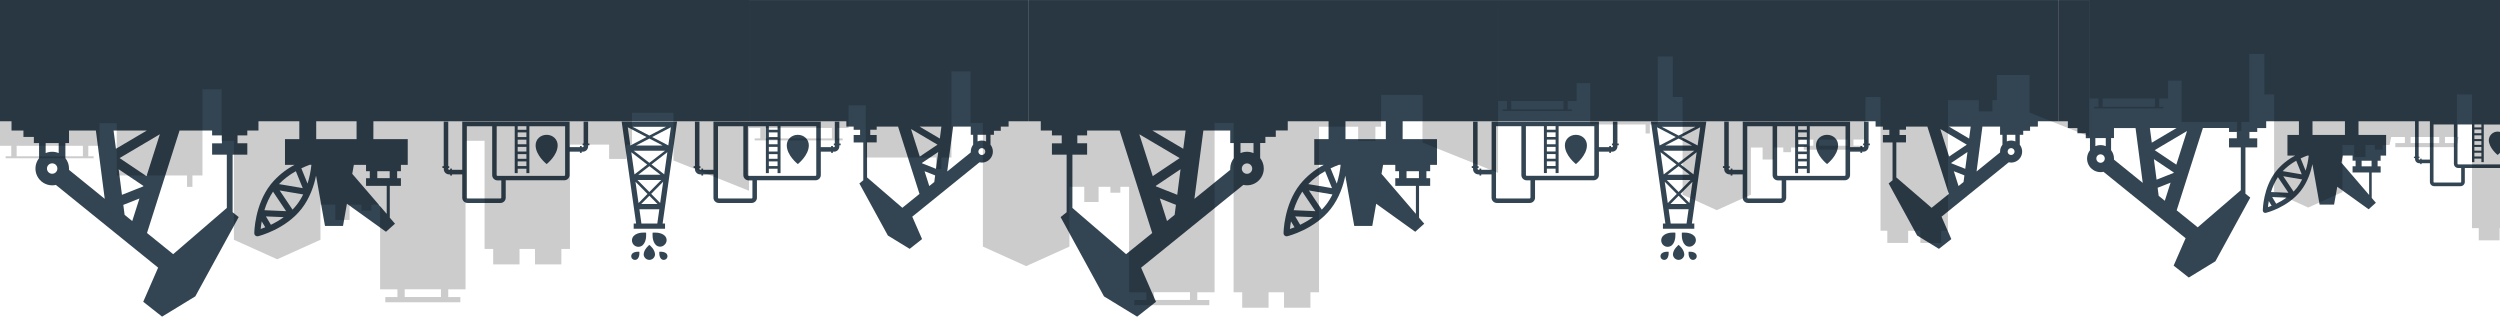
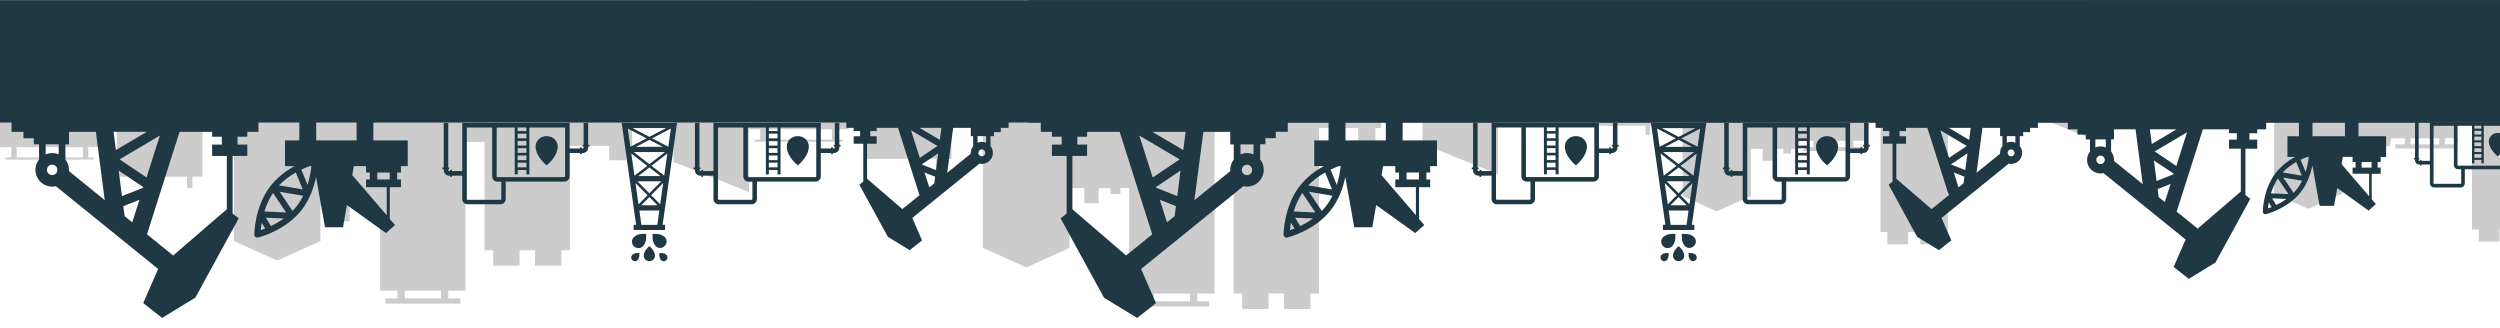
- <svg xmlns="http://www.w3.org/2000/svg" viewBox="0 0 1920 251.66">
+ <svg xmlns="http://www.w3.org/2000/svg" id="Layer_1" data-name="Layer 1" viewBox="0 0 1920 251.66">
  <defs>
-     <style>.cls-1{isolation:isolate;}.cls-2{fill:#ccc;}.cls-3{opacity:0.8;mix-blend-mode:multiply;}.cls-4{fill:#001628;}</style>
+     <style>.cls-1{fill:#ccc;}.cls-2{fill:#1f3844;}</style>
  </defs>
-   <g class="cls-1">
-     <g id="Layer_1" data-name="Layer 1">
-       <path class="cls-2" d="M583.9,98.27v8h-4.33v1.57h67.6v-1.57h-4.1v-8h8.64V80.87H664.9V121h54v8.76H723V121h7.71V54.82h14.64V94.38h9.51v95l33.24,15,33.24-15V143.47h11.37v11.69h11V143.47h9.08V148h7.64v-4.56h6.71v81h13.3v5.94h-9.31v4h57.64v-4H919.5v-5.94h13.3V94.38H947.4V224.44H954v11.88h20.26V224.44h11.87v11.88h20.26V224.44H1013V97.31h30.06v11h13.24v-11h4.37V72.87h31.78v36.63l58.06,23.29V.37H575.26v97.9Zm330,132.1H886.07v-5.94h27.85Zm-275-132.1v8H588v-8Z" />
-       <path class="cls-2" d="M1157.34,77.64V84h-3.42v1.24h53.35V84H1204V77.64h6.82V63.9h10.4V95.57h42.6v6.91h3.27V95.57h6.09V43.35h11.55V74.57h7.5v74.95l26.23,11.88,26.23-11.88V113.31h9v9.23h8.71v-9.23h7.17v3.6h6v-3.6h5.3l1.28-6.1h10.49v4.69h-7.35V115h45.49v-3.15h-7.35v-4.69H1434l-1.28,6.1V74.57h11.53V177.21h5.21v9.37h16v-9.37h9.37v9.37h16v-9.37H1496V76.88h23.72v8.67h10.45V76.88h3.45V57.59h25.08V86.49l45.82,18.38V.37h-454V77.64Zm261.73,34.26h-22v-4.69h22ZM1200.77,77.64V84h-40.16V77.64Z" />
-       <path class="cls-2" d="M1611.6,75.64V82h-3.42v1.24h53.35V82h-3.24V75.64h6.82V61.9h10.4V93.57h42.6v6.91h3.27V93.57h6.09V41.35H1739V72.57h7.5v74.95l26.23,11.88L1799,147.51V111.31h9v9.23h8.71v-9.23h7.17v3.6h6v-3.6h5.3l1.28-6.1h10.49v4.69h-7.35V113h45.49v-3.15h-7.35v-4.69h10.49l-1.28,6.1V72.57h11.53V175.21h5.21v9.37h16v-9.37h9.37v9.37h16v-9.37h5.21V74.88H1974v8.67h10.45V74.88h3.45V55.59H2013V84.49l45.82,18.38V-1.63h-454V75.64Zm261.73,34.26h-22v-4.69h22ZM1655,75.64V82h-40.16V75.64Z" />
-       <path class="cls-2" d="M8.64,112v8H4.31v1.57h67.6V120h-4.1v-8h8.64V94.62H89.64v40.13h54v8.76h4.14v-8.76h7.71V68.57h14.64v39.56h9.51v76l33.24,15,33.24-15V157.22h11.37v11.69h11V157.22h9.08v4.56h7.64v-4.56h6.71v65h13.3v5.94h-9.31v4h57.64v-4h-9.31v-5.94h13.3V108.13h14.61v83.06h6.61v11.88H399V191.19h11.87v11.88h20.26V191.19h6.61V111.06h30.06v11h13.24v-11h4.37V86.62H517.2v36.63l58.06,23.29V-.87H0V112Zm330,116.1H310.81v-5.94h27.85ZM63.67,112v8H12.79v-8Z" />
-       <g class="cls-3">
-         <path class="cls-4" d="M1403.18,126s8.47-6.56,8.47-14.41c0-4.68-3.79-8.05-8.47-8.05s-8.47,3.37-8.47,8.05C1394.71,119.42,1403.18,126,1403.18,126Zm-79,3v.87a4.06,4.06,0,0,0,4.06,4.06h.88v.9h1.35v-.9h7.93v17.89a4.06,4.06,0,0,0,4.06,4.06h25.28a4.06,4.06,0,0,0,4.06-4.06V138.45h45a4.06,4.06,0,0,0,4.06-4.06V116.5h7.93v.9h1.35v-.9h.88a4.06,4.06,0,0,0,4.06-4.06v-.87h1v-1.35h-1V93.39h-3.48v16.83h-.74v1.35h.74v.87a.59.59,0,0,1-.58.58h-.88v-.9h-1.35v.9h-7.93V93.39h-82.43v37h-7.93v-.9h-1.35v.9h-.88a.59.59,0,0,1-.58-.58V129h.74v-1.35h-.74V93.39h-3.48v34.22h-1V129Zm56.76-32.09h6.7v2.77h-6.7Zm0,4.76h6.7v3.58h-6.7Zm0,5.57h6.7v3.58h-6.7Zm0,5.57h6.7v3.58h-6.7Zm0,5.57h6.7v3.58h-6.7Zm0,5.57h6.7v3.58h-6.7Zm-16.11-27h13.83v36h2.28v-3.38h6.7v3.38h2.28v-36h27.44v37.52a.59.59,0,0,1-.58.58h-51.37a.59.59,0,0,1-.58-.58Zm-22.94,0h19.46v37.52a4.06,4.06,0,0,0,4.06,4.06h2.92v13.33a.59.59,0,0,1-.58.58h-25.28a.59.59,0,0,1-.58-.58Z" />
-         <path class="cls-4" d="M1210.29,126s8.47-6.56,8.47-14.41c0-4.68-3.79-8.05-8.47-8.05s-8.47,3.37-8.47,8.05C1201.82,119.42,1210.29,126,1210.29,126Zm-79,3v.87a4.06,4.06,0,0,0,4.06,4.06h.88v.9h1.35v-.9h7.93v17.89a4.06,4.06,0,0,0,4.06,4.06h25.28a4.06,4.06,0,0,0,4.06-4.06V138.45h45a4.06,4.06,0,0,0,4.06-4.06V116.5h7.93v.9h1.35v-.9h.88a4.06,4.06,0,0,0,4.06-4.06v-.87h1v-1.35h-1V93.39h-3.48v16.83h-.74v1.35h.74v.87a.59.59,0,0,1-.58.58h-.88v-.9h-1.35v.9h-7.93V93.39h-82.43v37h-7.93v-.9h-1.35v.9h-.88a.59.59,0,0,1-.58-.58V129h.74v-1.35h-.74V93.39h-3.48v34.22h-1V129ZM1188,96.87h6.7v2.77H1188Zm0,4.76h6.7v3.58H1188Zm0,5.57h6.7v3.58H1188Zm0,5.57h6.7v3.58H1188Zm0,5.57h6.7v3.58H1188Zm0,5.57h6.7v3.58H1188Zm-16.11-27h13.83v36H1188v-3.38h6.7v3.38H1197v-36h27.44v37.52a.59.59,0,0,1-.58.58h-51.37a.59.59,0,0,1-.58-.58Zm-22.94,0h19.46v37.52a4.06,4.06,0,0,0,4.06,4.06h2.92v13.33a.59.59,0,0,1-.58.58h-25.28a.59.59,0,0,1-.58-.58Z" />
-         <path class="cls-4" d="M1286.65,178.68s-6.17-.79-9.39,2.43a4.92,4.92,0,0,0,7,7C1287.43,184.85,1286.65,178.68,1286.65,178.68ZM1276,194.79a2.88,2.88,0,0,0,4.07,4.07c1.88-1.88,1.42-5.49,1.42-5.49S1277.88,192.91,1276,194.79Zm13.17-6.72s-4.37,3.39-4.37,7.43a4.38,4.38,0,0,0,8.74,0C1293.55,191.46,1289.18,188.07,1289.18,188.07Zm7.68,5.3s-.46,3.61,1.42,5.49a2.88,2.88,0,0,0,4.07-4.07C1300.47,192.91,1296.85,193.37,1296.85,193.37Zm4.06-5.47a4.71,4.71,0,0,0,.17-6.78c-3.22-3.22-9.39-2.43-9.39-2.43s-.78,6.17,2.43,9.39A4.71,4.71,0,0,0,1300.91,187.9ZM1279,171.65h-1.87v4h24.1v-4h-1.87l11.1-78.31H1267.9Zm-6.4-73.91,14.39,7.5-12.41,6.47Zm7.45,40.49h18.24l-9.12,9.23Zm15.37,18.42h-12.49l6.25-6.32Zm-14.76-22.46,8.52-6.59,8.52,6.59Zm-3.48-18.42h24l-12,9.28Zm1.71-4,10.29-5.36,10.29,5.36Zm-3.57,5.15,12.21,9.45-9.8,7.58Zm3.21,22.68,9.23,9.34-6.91,7Zm16.74,32.09h-12.19l-1.55-11h15.3Zm2.23-15.76-6.91-7,9.23-9.34Zm3.12-22-9.8-7.58,12.21-9.45Zm3.15-22.2-12.41-6.47,14.39-7.5Zm-1.7-14.33-12.89,6.72-12.89-6.72Z" />
-         <path class="cls-4" d="M1446.08,97.21v2.46H1451v4h-4.94v5.72h7.42v29.05l-3,2.45,21.89,40,16.73,10.23,9.52-7.5-7.52-17.22,51.59-41.73a8.57,8.57,0,0,0,1.85.2,8.47,8.47,0,0,0,6.65-13.71v-7.62h2.64v-3.08h5.26V97.21h6V91.37H1440.46v5.84ZM1508,139.77l-3.85,3.11-3.62-11.39,8.13,3.22Zm1.32-10.12-10.73-4.25-.08-.26,12.5-8.39Zm35.2-10.6a2.66,2.66,0,1,1,2.66-2.66A2.66,2.66,0,0,1,1544.52,119.05Zm-3.28-15.52h6.56v5.06a8.49,8.49,0,0,0-6.56,0Zm-18.74-6.32h13.55v6.32h1.83v7.62a8.43,8.43,0,0,0-1.83,5.25c0,.22,0,.44,0,.66L1518,131.68Zm-9,0-1.2,9.21-15.59-9.21Zm-3,13.9-13.6,9.12-6.73-21.14Zm-54.12-1.73h7.42v-5.72h-4.94v-4h4.94V97.21h16.41l16.46,51.71-13.2,10.68-27.09-23.33Z" />
-         <path class="cls-4" d="M807.88,100.25V104h7.52v6.06h-7.52v8.71h11.29V163l-4.63,3.72,33.32,60.9,25.47,15.57,14.48-11.41-11.45-26.21L954.89,142a12.89,12.89,0,0,0,15.7-12.58,12.83,12.83,0,0,0-2.78-8v-11.6h4v-4.69h8v-4.93H989V91.37H799.32v8.88ZM902.12,165l-5.86,4.74-5.52-17.33,12.38,4.9Zm2-15.4-16.34-6.47-.13-.39,19-12.76ZM957.7,133.5a4,4,0,1,1,4-4A4,4,0,0,1,957.7,133.5Zm-5-23.62h10v7.7a12.92,12.92,0,0,0-10,0Zm-28.51-9.63h20.62v9.63h2.78v11.59a12.83,12.83,0,0,0-2.78,8c0,.34,0,.67,0,1l-27.51,22.25Zm-13.63,0-1.83,14-23.73-14ZM906,121.4l-20.7,13.89L875,103.12Zm-82.38-2.64H834.9v-8.71h-7.52V104h7.52v-3.74h25l25,78.7L864.83,195.2,823.6,159.7Z" />
-         <path class="cls-4" d="M1077.25,90.1a18.29,18.29,0,0,0-10.93-3.86,13.84,13.84,0,0,0-2,.16v20.44h-31V86.24h-.13a19.07,19.07,0,0,0-12.85,5.49v15.1h-11V126.6h7.38a58.42,58.42,0,0,0-18.33,15c-12.33,15.74-12.61,36.62-12.62,37.5a2.36,2.36,0,0,0,2.92,2.31c.85-.21,21-5.28,33.32-21,6.5-8.29,9.65-18,11.18-25.48l6.87,38.6h13.85l3-17.06,30,21.53,6.92-6.2-4-4.62V142.75h8.54v-5.91h-2.89V131.5h2.89v-4.9h5.24V106.83h-26.4Zm-59.57,41.38,5.29,13-18.24-3.1A55.56,55.56,0,0,1,1017.69,131.48Zm-27,44.37c.14-1.53.39-3.53.79-5.84l2.71,4.53C992.84,175.08,991.66,175.52,990.67,175.85Zm7.85-3.22-3.84-6.43,13.74.57A65.21,65.21,0,0,1,998.52,172.63Zm-5-11.2a54.92,54.92,0,0,1,6.62-14.26l10.05,15Zm24.73-4a43.46,43.46,0,0,1-3.12,3.56l-9.9-14.72,18.07,3.07A46.66,46.66,0,0,1,1018.27,157.45Zm8.39-16.43-4.77-11.74c2.41-1.15,4.6-2,6.38-2.69h1.36A72.76,72.76,0,0,1,1026.66,141Zm53.57-9.52h9.52v5.34h-9.52Zm7.19,11.25v21.52L1061,133.5l1.23-6.9h9.35v4.9h2.89v5.34h-2.89v5.91Z" />
-         <rect class="cls-4" x="790" y="-0.87" width="791" height="94" />
-       </g>
-       <g class="cls-3">
-         <path class="cls-4" d="M612.71,126s8.47-6.56,8.47-14.41c0-4.68-3.79-8.05-8.47-8.05s-8.47,3.37-8.47,8.05C604.24,119.42,612.71,126,612.71,126Zm-79,3v.87a4.06,4.06,0,0,0,4.06,4.06h.88v.9H540v-.9h7.93v17.89a4.06,4.06,0,0,0,4.06,4.06h25.28a4.06,4.06,0,0,0,4.06-4.06V138.45h45a4.06,4.06,0,0,0,4.06-4.06V116.5h7.93v.9h1.35v-.9h.88a4.06,4.06,0,0,0,4.06-4.06v-.87h1v-1.35h-1V93.39h-3.48v16.83h-.74v1.35h.74v.87a.59.59,0,0,1-.58.58h-.88v-.9H638.3v.9h-7.93V93.39H547.93v37H540v-.9h-1.35v.9h-.88a.59.59,0,0,1-.58-.58V129h.74v-1.35h-.74V93.39h-3.48v34.22h-1V129Zm56.76-32.09h6.7v2.77h-6.7Zm0,4.76h6.7v3.58h-6.7Zm0,5.57h6.7v3.58h-6.7Zm0,5.57h6.7v3.58h-6.7Zm0,5.57h6.7v3.58h-6.7Zm0,5.57h6.7v3.58h-6.7Zm-16.11-27h13.83v36h2.28v-3.38h6.7v3.38h2.28v-36h27.44v37.52a.59.59,0,0,1-.58.58H574.94a.59.59,0,0,1-.58-.58Zm-22.94,0h19.46v37.52a4.06,4.06,0,0,0,4.06,4.06h2.92v13.33a.59.59,0,0,1-.58.58H552a.59.59,0,0,1-.58-.58Z" />
-         <path class="cls-4" d="M419.82,126s8.47-6.56,8.47-14.41c0-4.68-3.79-8.05-8.47-8.05s-8.47,3.37-8.47,8.05C411.34,119.42,419.82,126,419.82,126Zm-79,3v.87a4.06,4.06,0,0,0,4.06,4.06h.88v.9h1.35v-.9H355v17.89a4.06,4.06,0,0,0,4.06,4.06h25.28a4.06,4.06,0,0,0,4.06-4.06V138.45h45a4.06,4.06,0,0,0,4.06-4.06V116.5h7.93v.9h1.35v-.9h.88a4.06,4.06,0,0,0,4.06-4.06v-.87h1v-1.35h-1V93.39h-3.48v16.83h-.74v1.35h.74v.87a.59.59,0,0,1-.58.58h-.88v-.9H445.4v.9h-7.93V93.39H355v37h-7.93v-.9h-1.35v.9h-.88a.59.59,0,0,1-.58-.58V129H345v-1.35h-.74V93.39h-3.48v34.22h-1V129Zm56.76-32.09h6.7v2.77h-6.7Zm0,4.76h6.7v3.58h-6.7Zm0,5.57h6.7v3.58h-6.7Zm0,5.57h6.7v3.58h-6.7Zm0,5.57h6.7v3.58h-6.7Zm0,5.57h6.7v3.58h-6.7Zm-16.11-27H395.3v36h2.28v-3.38h6.7v3.38h2.28v-36H434v37.52a.59.59,0,0,1-.58.58H382a.59.59,0,0,1-.58-.58Zm-22.94,0H378v37.52a4.06,4.06,0,0,0,4.06,4.06H385v13.33a.59.59,0,0,1-.58.58H359.1a.59.59,0,0,1-.58-.58Z" />
-         <path class="cls-4" d="M496.18,178.68s-6.17-.79-9.39,2.43a4.92,4.92,0,0,0,7,7C497,184.85,496.18,178.68,496.18,178.68Zm-10.65,16.11a2.88,2.88,0,0,0,4.07,4.07c1.88-1.88,1.42-5.49,1.42-5.49S487.41,192.91,485.53,194.79Zm13.17-6.72s-4.37,3.39-4.37,7.43a4.38,4.38,0,0,0,8.74,0C503.07,191.46,498.7,188.07,498.7,188.07Zm7.68,5.3s-.46,3.61,1.42,5.49a2.88,2.88,0,0,0,4.07-4.07C510,192.91,506.38,193.37,506.38,193.37Zm4.06-5.47a4.71,4.71,0,0,0,.17-6.78c-3.22-3.22-9.39-2.43-9.39-2.43s-.78,6.17,2.43,9.39A4.71,4.71,0,0,0,510.44,187.9Zm-21.91-16.24h-1.87v4h24.1v-4h-1.87L520,93.35H477.43Zm-6.4-73.91,14.39,7.5-12.41,6.47Zm7.45,40.49h18.24l-9.12,9.23Zm15.37,18.42H492.46l6.25-6.32ZM490.19,134.2l8.52-6.59,8.52,6.59Zm-3.48-18.42h24l-12,9.28Zm1.71-4,10.29-5.36L509,111.74Zm-3.57,5.15,12.21,9.45-9.8,7.58Zm3.21,22.68,9.23,9.34-6.91,7Zm16.74,32.09H492.61l-1.55-11h15.3ZM507,155.89l-6.91-7,9.23-9.34Zm3.12-22-9.8-7.58,12.21-9.45Zm3.15-22.2-12.41-6.47,14.39-7.5Zm-1.7-14.33L498.7,104.1l-12.89-6.72Z" />
-         <path class="cls-4" d="M655.61,97.21v2.46h4.94v4h-4.94v5.72H663v29.05l-3,2.45,21.89,40,16.73,10.23,9.52-7.5-7.52-17.22,51.59-41.73a8.57,8.57,0,0,0,1.85.2,8.47,8.47,0,0,0,6.65-13.71v-7.62h2.64v-3.08h5.26V97.21h6V91.37H650v5.84Zm61.92,42.57-3.85,3.11-3.62-11.39,8.13,3.22Zm1.32-10.12-10.73-4.25-.08-.26,12.5-8.39Zm35.2-10.6a2.66,2.66,0,1,1,2.66-2.66A2.66,2.66,0,0,1,754,119.05Zm-3.28-15.52h6.56v5.06a8.49,8.49,0,0,0-6.56,0ZM732,97.21h13.55v6.32h1.83v7.62a8.43,8.43,0,0,0-1.83,5.25c0,.22,0,.44,0,.66l-18.07,14.62Zm-9,0-1.2,9.21-15.59-9.21Zm-3,13.9-13.6,9.12-6.73-21.14Zm-54.12-1.73h7.42v-5.72h-4.94v-4h4.94V97.21h16.41l16.46,51.71L693,159.59l-27.09-23.33Z" />
-         <path class="cls-4" d="M198.5,100.25V91.37H8.85v8.88H18v4.93h8v4.69h4v11.6a12.88,12.88,0,0,0,10.11,20.87,13,13,0,0,0,2.81-.31l78.52,63.52L110,231.76l14.48,11.41L150,227.6l33.32-60.9L178.65,163V118.76h11.29v-8.71h-7.52V104h7.52v-3.74ZM94.7,157.35l12.38-4.9-5.52,17.33L95.7,165ZM91.13,130l19,12.76-.13.39-16.34,6.47Zm-55.06-.55a4,4,0,1,1,4,4A4,4,0,0,1,36.07,129.46Zm9-11.89a12.92,12.92,0,0,0-10,0v-7.7h10Zm35.36,35.14L53,130.46c0-.33,0-.67,0-1a12.83,12.83,0,0,0-2.78-8V109.88H53v-9.63H73.62Zm32.34-52.46-23.73,14-1.83-14Zm10,2.87-10.24,32.17L91.84,121.4Zm51.44,56.58L133,195.2,112.9,178.95l25-78.7h25V104h7.52v6.06h-7.52v8.71h11.29Z" />
-         <path class="cls-4" d="M286.78,90.1a18.29,18.29,0,0,0-10.93-3.86,13.84,13.84,0,0,0-2,.16v20.44h-31V86.24h-.13a19.07,19.07,0,0,0-12.85,5.49v15.1h-11V126.6h7.38a58.42,58.42,0,0,0-18.33,15c-12.33,15.74-12.61,36.62-12.62,37.5a2.36,2.36,0,0,0,2.92,2.31c.85-.21,21-5.28,33.32-21,6.5-8.29,9.65-18,11.18-25.48l6.87,38.6h13.85l3-17.06,30,21.53,6.92-6.2-4-4.62V142.75h8.54v-5.91h-2.89V131.5h2.89v-4.9h5.24V106.83h-26.4Zm-59.57,41.38,5.29,13-18.24-3.1A55.56,55.56,0,0,1,227.22,131.48Zm-27,44.37c.14-1.53.39-3.53.79-5.84l2.71,4.53C202.37,175.08,201.19,175.52,200.2,175.85Zm7.85-3.22-3.84-6.43,13.74.57A65.21,65.21,0,0,1,208.05,172.63Zm-5-11.2a54.92,54.92,0,0,1,6.62-14.26l10.05,15Zm24.73-4a43.46,43.46,0,0,1-3.12,3.56l-9.9-14.72,18.07,3.07A46.66,46.66,0,0,1,227.8,157.45ZM236.19,141l-4.77-11.74c2.41-1.15,4.6-2,6.38-2.69h1.36A72.76,72.76,0,0,1,236.19,141Zm53.57-9.52h9.52v5.34h-9.52ZM297,142.75v21.52L270.53,133.5l1.23-6.9h9.35v4.9H284v5.34h-2.89v5.91Z" />
-         <rect class="cls-4" y="-0.87" width="790" height="94" />
-       </g>
-       <g class="cls-3">
-         <path class="cls-4" d="M1918.19,119s6.81-5.27,6.81-11.57a6.82,6.82,0,0,0-13.61,0C1911.39,113.75,1918.19,119,1918.19,119Zm-63.45,2.39v.7a3.26,3.26,0,0,0,3.26,3.26h.71v.72h1.08v-.72h6.37v14.37a3.26,3.26,0,0,0,3.26,3.26h20.3a3.26,3.26,0,0,0,3.26-3.26V129h36.12a3.26,3.26,0,0,0,3.26-3.26V111.4h6.37v.72h1.08v-.72h.71a3.26,3.26,0,0,0,3.26-3.26v-.7h.84v-1.08h-.84V92.84H1941v13.52h-.6v1.08h.6v.7a.47.47,0,0,1-.47.47h-.71v-.72h-1.08v.72h-6.37V92.84h-66.21v29.73h-6.37v-.72h-1.08v.72H1858a.47.47,0,0,1-.47-.47v-.7h.6v-1.08h-.6V92.84h-2.79v27.49h-.84v1.08Zm45.59-25.78h5.38v2.23h-5.38Zm0,3.83h5.38v2.87h-5.38Zm0,4.47h5.38v2.87h-5.38Zm0,4.47h5.38v2.87h-5.38Zm0,4.47h5.38v2.88h-5.38Zm0,4.47h5.38v2.87h-5.38Zm-12.94-21.72h11.11v28.91h1.83v-2.71h5.38v2.71h1.83V95.63h22v30.14a.47.47,0,0,1-.47.47h-41.26a.47.47,0,0,1-.46-.47Zm-18.43,0h15.63v30.14a3.26,3.26,0,0,0,3.26,3.26h2.34v10.71a.47.47,0,0,1-.47.47h-20.3a.47.47,0,0,1-.47-.47Z" />
-         <path class="cls-4" d="M1740.43,98.35V91.22H1588.11v7.13h7.34v4h6.43v3.77h3.22v9.31a10.35,10.35,0,0,0,8.12,16.77,10.44,10.44,0,0,0,2.26-.25l63.07,51-9.2,21.05,11.63,9.16,20.46-12.51,26.77-48.91-3.72-3V113.22h9.07v-7h-6v-4.87h6v-3Zm-83.37,45.86,9.94-3.94-4.43,13.92-4.71-3.81Zm-2.87-22,15.28,10.25-.1.32-13.12,5.2Zm-44.22-.44a3.25,3.25,0,1,1,3.25,3.25A3.25,3.25,0,0,1,1610,121.81Zm7.26-9.55a10.37,10.37,0,0,0-8,0v-6.18h8Zm28.4,28.23-22.09-17.87c0-.27,0-.54,0-.81a10.31,10.31,0,0,0-2.23-6.42v-9.31h2.23V98.35h16.56Zm26-42.14-19.06,11.26-1.47-11.26Zm8,2.3-8.22,25.84-16.62-11.15Zm41.32,45.45-33.11,28.52-16.14-13.05,20.12-63.21h20.06v3h6v4.87h-6v7h9.07Z" />
-         <path class="cls-4" d="M1811.34,90.2a14.69,14.69,0,0,0-8.78-3.1,11.12,11.12,0,0,0-1.65.12v16.42H1776V87.1h-.11a15.32,15.32,0,0,0-10.32,4.41v12.13h-8.81v15.87h5.93a46.92,46.92,0,0,0-14.72,12c-9.9,12.65-10.13,29.41-10.14,30.12a1.9,1.9,0,0,0,2.35,1.85c.68-.17,16.86-4.24,26.76-16.89,5.22-6.66,7.75-14.47,9-20.47l5.52,31h11.12l2.44-13.7,24.09,17.3,5.56-5-3.19-3.71V132.49h6.86v-4.75H1826v-4.29h2.32v-3.94h4.21V103.63h-21.2Zm-47.84,33.24,4.25,10.47-14.65-2.49A44.63,44.63,0,0,1,1763.5,123.43Zm-21.7,35.64c.11-1.23.31-2.84.64-4.69l2.17,3.64C1743.54,158.45,1742.59,158.8,1741.8,159.07Zm6.31-2.59-3.08-5.16,11,.46A52.38,52.38,0,0,1,1748.1,156.48Zm-4-9a44.11,44.11,0,0,1,5.32-11.45l8.07,12Zm19.87-3.19a34.91,34.91,0,0,1-2.51,2.86l-7.95-11.82,14.51,2.47A37.48,37.48,0,0,1,1764,144.29Zm6.74-13.2-3.83-9.43c1.94-.93,3.69-1.64,5.12-2.16h1.09A58.44,58.44,0,0,1,1770.7,131.1Zm43-7.65h7.65v4.29h-7.65Zm5.77,9v17.28l-21.22-24.72,1-5.54h7.51v3.94h2.32v4.29h-2.32v4.75Z" />
-         <rect class="cls-4" x="1581" y="-0.87" width="635" height="94" />
-       </g>
-     </g>
-   </g>
+   <path class="cls-1" d="M1611.6,76.64V83h-3.42v1.24h53.35V83h-3.24V76.64h6.82V62.9h10.4V94.57h42.6v6.91h3.27V94.57h6.09V42.35H1739V73.57h7.5v74.95l26.23,11.88L1799,148.51V112.31h9v9.23h8.71v-9.23h7.17v3.6h6v-3.6h5.3l1.28-6.1h10.49v4.69h-7.35V114h45.49v-3.15h-7.35v-4.69h10.49l-1.28,6.1V73.57h11.53V176.21h5.21v9.37h16v-9.37h9.37v9.37h16v-9.37h5.21V75.88H1974v8.67h10.45V75.88h3.45V56.59H2013V85.49l45.82,18.38V-.63h-454V76.64Zm261.73,34.26h-22v-4.69h22ZM1655,76.64V83h-40.16V76.64Z" />
+   <path class="cls-1" d="M583.9,99.27v8h-4.33v1.57h67.6v-1.57h-4.1v-8h8.64V81.87H664.9V122h54v8.76H723V122h7.71V55.82h14.64V95.38h9.51v95l33.24,15,33.24-15V144.47h11.37v11.69h11V144.47h9.08V149h7.64v-4.56h6.71v81h13.3v5.94h-9.31v4h57.64v-4H919.5v-5.94h13.3V95.38H947.4V225.44H954v11.88h20.26V225.44h11.87v11.88h20.26V225.44H1013V98.31h30.06v11h13.24v-11h4.37V73.87h31.78v36.63l58.06,23.29V1.37H575.26v97.9Zm330,132.1H886.07v-5.94h27.85Zm-275-132.1v8H588v-8Z" />
+   <path class="cls-1" d="M1157.34,78.64V85h-3.42v1.24h53.35V85H1204V78.64h6.82V64.9h10.4V96.57h42.6v6.91h3.27V96.57h6.09V44.35h11.55V75.57h7.5v74.95l26.23,11.88,26.23-11.88V114.31h9v9.23h8.71v-9.23h7.17v3.6h6v-3.6h5.3l1.28-6.1h10.49v4.69h-7.35V116h45.49v-3.15h-7.35v-4.69H1434l-1.28,6.1V75.57h11.53V178.21h5.21v9.37h16v-9.37h9.37v9.37h16v-9.37H1496V77.88h23.72v8.67h10.45V77.88h3.45V58.59h25.08V87.49l45.82,18.38V1.37h-454V78.64Zm261.73,34.26h-22v-4.69h22ZM1200.77,78.64V85h-40.16V78.64Z" />
+   <path class="cls-1" d="M8.64,113v8H4.31v1.57h67.6V121h-4.1v-8h8.64V95.62H89.64v40.13h54v8.76h4.14v-8.76h7.71V69.57h14.64v39.56h9.51v76l33.24,15,33.24-15V158.22h11.37v11.69h11V158.22h9.08v4.56h7.64v-4.56h6.71v65h13.3v5.94h-9.31v4h57.64v-4h-9.31v-5.94h13.3V109.13h14.61v83.06h6.61v11.88H399V192.19h11.87v11.88h20.26V192.19h6.61V112.06h30.06v11h13.24v-11h4.37V87.62H517.2v36.63l58.06,23.29V.13H0V113Zm330,116.1H310.81v-5.94h27.85ZM63.67,113v8H12.79v-8Z" />
+   <path class="cls-2" d="M1403.18,127s8.47-6.56,8.47-14.41c0-4.68-3.79-8.05-8.47-8.05s-8.47,3.37-8.47,8.05C1394.71,120.42,1403.18,127,1403.18,127Zm-79,3v.87a4.06,4.06,0,0,0,4.06,4.06h.88v.9h1.35v-.9h7.93v17.89a4.06,4.06,0,0,0,4.06,4.06h25.28a4.06,4.06,0,0,0,4.06-4.06V139.45h45a4.06,4.06,0,0,0,4.06-4.06V117.5h7.93v.9h1.35v-.9h.88a4.06,4.06,0,0,0,4.06-4.06v-.87h1v-1.35h-1V94.39h-3.48v16.83h-.74v1.35h.74v.87a.59.59,0,0,1-.58.58h-.88v-.9h-1.35v.9h-7.93V94.39h-82.43v37h-7.93v-.9h-1.35v.9h-.88a.59.59,0,0,1-.58-.58V130h.74v-1.35h-.74V94.39h-3.48v34.22h-1V130Zm56.76-32.09h6.7v2.77h-6.7Zm0,4.76h6.7v3.58h-6.7Zm0,5.57h6.7v3.58h-6.7Zm0,5.57h6.7v3.58h-6.7Zm0,5.57h6.7v3.58h-6.7Zm0,5.57h6.7v3.58h-6.7Zm-16.11-27h13.83v36h2.28v-3.38h6.7v3.38h2.28v-36h27.44v37.52a.59.59,0,0,1-.58.58h-51.37a.59.59,0,0,1-.58-.58Zm-22.94,0h19.46v37.52a4.06,4.06,0,0,0,4.06,4.06h2.92v13.33a.59.59,0,0,1-.58.58h-25.28a.59.59,0,0,1-.58-.58Z" />
+   <path class="cls-2" d="M1210.29,127s8.47-6.56,8.47-14.41c0-4.68-3.79-8.05-8.47-8.05s-8.47,3.37-8.47,8.05C1201.82,120.42,1210.29,127,1210.29,127Zm-79,3v.87a4.06,4.06,0,0,0,4.06,4.06h.88v.9h1.35v-.9h7.93v17.89a4.06,4.06,0,0,0,4.06,4.06h25.28a4.06,4.06,0,0,0,4.06-4.06V139.45h45a4.06,4.06,0,0,0,4.06-4.06V117.5h7.93v.9h1.35v-.9h.88a4.06,4.06,0,0,0,4.06-4.06v-.87h1v-1.35h-1V94.39h-3.48v16.83h-.74v1.35h.74v.87a.59.59,0,0,1-.58.58h-.88v-.9h-1.35v.9h-7.93V94.39h-82.43v37h-7.93v-.9h-1.35v.9h-.88a.59.59,0,0,1-.58-.58V130h.74v-1.35h-.74V94.39h-3.48v34.22h-1V130ZM1188,97.87h6.7v2.77H1188Zm0,4.76h6.7v3.58H1188Zm0,5.57h6.7v3.58H1188Zm0,5.57h6.7v3.58H1188Zm0,5.57h6.7v3.58H1188Zm0,5.57h6.7v3.58H1188Zm-16.11-27h13.83v36H1188v-3.38h6.7v3.38H1197v-36h27.44v37.52a.59.59,0,0,1-.58.58h-51.37a.59.59,0,0,1-.58-.58Zm-22.94,0h19.46v37.52a4.06,4.06,0,0,0,4.06,4.06h2.92v13.33a.59.59,0,0,1-.58.58h-25.28a.59.59,0,0,1-.58-.58Z" />
+   <path class="cls-2" d="M1286.65,179.68s-6.17-.79-9.39,2.43a4.92,4.92,0,0,0,7,7C1287.43,185.85,1286.65,179.68,1286.65,179.68ZM1276,195.79a2.88,2.88,0,0,0,4.07,4.07c1.88-1.88,1.42-5.49,1.42-5.49S1277.88,193.91,1276,195.79Zm13.17-6.72s-4.37,3.39-4.37,7.43a4.38,4.38,0,0,0,8.74,0C1293.55,192.46,1289.18,189.07,1289.18,189.07Zm7.68,5.3s-.46,3.61,1.42,5.49a2.88,2.88,0,0,0,4.07-4.07C1300.47,193.91,1296.85,194.37,1296.85,194.37Zm4.06-5.47a4.71,4.71,0,0,0,.17-6.78c-3.22-3.22-9.39-2.43-9.39-2.43s-.78,6.17,2.43,9.39A4.71,4.71,0,0,0,1300.91,188.9ZM1279,172.65h-1.87v4h24.1v-4h-1.87l11.1-78.31H1267.9Zm-6.4-73.91,14.39,7.5-12.41,6.47Zm7.45,40.49h18.24l-9.12,9.23Zm15.37,18.42h-12.49l6.25-6.32Zm-14.76-22.46,8.52-6.59,8.52,6.59Zm-3.48-18.42h24l-12,9.28Zm1.71-4,10.29-5.36,10.29,5.36Zm-3.57,5.15,12.21,9.45-9.8,7.58Zm3.21,22.68,9.23,9.34-6.91,7Zm16.74,32.09h-12.19l-1.55-11h15.3Zm2.23-15.76-6.91-7,9.23-9.34Zm3.12-22-9.8-7.58,12.21-9.45Zm3.15-22.2-12.41-6.47,14.39-7.5Zm-1.7-14.33-12.89,6.72-12.89-6.72Z" />
+   <path class="cls-2" d="M1446.08,98.21v2.46H1451v4h-4.94v5.72h7.42v29.05l-3,2.45,21.89,40,16.73,10.23,9.52-7.5-7.52-17.22,51.59-41.73a8.57,8.57,0,0,0,1.85.2,8.47,8.47,0,0,0,6.65-13.71v-7.62h2.64v-3.08h5.26V98.21h6V92.37H1440.46v5.84ZM1508,140.77l-3.85,3.11-3.62-11.39,8.13,3.22Zm1.32-10.12-10.73-4.25-.08-.26,12.5-8.39Zm35.2-10.6a2.66,2.66,0,1,1,2.66-2.66A2.66,2.66,0,0,1,1544.52,120.05Zm-3.28-15.52h6.56v5.06a8.49,8.49,0,0,0-6.56,0Zm-18.74-6.32h13.55v6.32h1.83v7.62a8.43,8.43,0,0,0-1.83,5.25c0,.22,0,.44,0,.66L1518,132.68Zm-9,0-1.2,9.21-15.59-9.21Zm-3,13.9-13.6,9.12-6.73-21.14Zm-54.12-1.73h7.42v-5.72h-4.94v-4h4.94V98.21h16.41l16.46,51.71-13.2,10.68-27.09-23.33Z" />
+   <path class="cls-2" d="M807.88,101.25V105h7.52v6.06h-7.52v8.71h11.29V164l-4.63,3.72,33.32,60.9,25.47,15.57,14.48-11.41-11.45-26.21L954.89,143a12.89,12.89,0,0,0,15.7-12.58,12.83,12.83,0,0,0-2.78-8v-11.6h4v-4.69h8v-4.93H989V92.37H799.32v8.88ZM902.12,166l-5.86,4.74-5.52-17.33,12.38,4.9Zm2-15.4-16.34-6.47-.13-.39,19-12.76ZM957.7,134.5a4,4,0,1,1,4-4A4,4,0,0,1,957.7,134.5Zm-5-23.62h10v7.7a12.92,12.92,0,0,0-10,0Zm-28.51-9.63h20.62v9.63h2.78v11.59a12.83,12.83,0,0,0-2.78,8c0,.34,0,.67,0,1l-27.51,22.25Zm-13.63,0-1.83,14-23.73-14ZM906,122.4l-20.7,13.89L875,104.12Zm-82.38-2.64H834.9v-8.71h-7.52V105h7.52v-3.74h25l25,78.7L864.83,196.2,823.6,160.7Z" />
+   <path class="cls-2" d="M1077.25,91.1a18.29,18.29,0,0,0-10.93-3.86,13.84,13.84,0,0,0-2,.16v20.44h-31V87.24h-.13a19.07,19.07,0,0,0-12.85,5.49v15.1h-11V127.6h7.38a58.42,58.42,0,0,0-18.33,15c-12.33,15.74-12.61,36.62-12.62,37.5a2.36,2.36,0,0,0,2.92,2.31c.85-.21,21-5.28,33.32-21,6.5-8.29,9.65-18,11.18-25.48l6.87,38.6h13.85l3-17.06,30,21.53,6.92-6.2-4-4.62V143.75h8.54v-5.91h-2.89V132.5h2.89v-4.9h5.24V107.83h-26.4Zm-59.57,41.38,5.29,13-18.24-3.1A55.56,55.56,0,0,1,1017.69,132.48Zm-27,44.37c.14-1.53.39-3.53.79-5.84l2.71,4.53C992.84,176.08,991.66,176.52,990.67,176.85Zm7.85-3.22-3.84-6.43,13.74.57A65.21,65.21,0,0,1,998.52,173.63Zm-5-11.2a54.92,54.92,0,0,1,6.62-14.26l10.05,15Zm24.73-4a43.46,43.46,0,0,1-3.12,3.56l-9.9-14.72,18.07,3.07A46.66,46.66,0,0,1,1018.27,158.45Zm8.39-16.43-4.77-11.74c2.41-1.15,4.6-2,6.38-2.69h1.36A72.76,72.76,0,0,1,1026.66,142Zm53.57-9.52h9.52v5.34h-9.52Zm7.19,11.25v21.52L1061,134.5l1.23-6.9h9.35v4.9h2.89v5.34h-2.89v5.91Z" />
+   <rect class="cls-2" x="790" y="0.13" width="791" height="94" />
+   <path class="cls-2" d="M612.71,127s8.47-6.56,8.47-14.41c0-4.68-3.79-8.05-8.47-8.05s-8.47,3.37-8.47,8.05C604.24,120.42,612.71,127,612.71,127Zm-79,3v.87a4.06,4.06,0,0,0,4.06,4.06h.88v.9H540v-.9h7.93v17.89a4.06,4.06,0,0,0,4.06,4.06h25.28a4.06,4.06,0,0,0,4.06-4.06V139.45h45a4.06,4.06,0,0,0,4.06-4.06V117.5h7.93v.9h1.35v-.9h.88a4.06,4.06,0,0,0,4.06-4.06v-.87h1v-1.35h-1V94.39h-3.48v16.83h-.74v1.35h.74v.87a.59.59,0,0,1-.58.58h-.88v-.9H638.3v.9h-7.93V94.39H547.93v37H540v-.9h-1.35v.9h-.88a.59.59,0,0,1-.58-.58V130h.74v-1.35h-.74V94.39h-3.48v34.22h-1V130Zm56.76-32.09h6.7v2.77h-6.7Zm0,4.76h6.7v3.58h-6.7Zm0,5.57h6.7v3.58h-6.7Zm0,5.57h6.7v3.58h-6.7Zm0,5.57h6.7v3.58h-6.7Zm0,5.57h6.7v3.58h-6.7Zm-16.11-27h13.83v36h2.28v-3.38h6.7v3.38h2.28v-36h27.44v37.52a.59.59,0,0,1-.58.58H574.94a.59.59,0,0,1-.58-.58Zm-22.94,0h19.46v37.52a4.06,4.06,0,0,0,4.06,4.06h2.92v13.33a.59.59,0,0,1-.58.58H552a.59.59,0,0,1-.58-.58Z" />
+   <path class="cls-2" d="M419.82,127s8.47-6.56,8.47-14.41c0-4.68-3.79-8.05-8.47-8.05s-8.47,3.37-8.47,8.05C411.34,120.42,419.82,127,419.82,127Zm-79,3v.87a4.06,4.06,0,0,0,4.06,4.06h.88v.9h1.35v-.9H355v17.89a4.06,4.06,0,0,0,4.06,4.06h25.28a4.06,4.06,0,0,0,4.06-4.06V139.45h45a4.06,4.06,0,0,0,4.06-4.06V117.5h7.93v.9h1.35v-.9h.88a4.06,4.06,0,0,0,4.06-4.06v-.87h1v-1.35h-1V94.39h-3.48v16.83h-.74v1.35h.74v.87a.59.59,0,0,1-.58.58h-.88v-.9H445.4v.9h-7.93V94.39H355v37h-7.93v-.9h-1.35v.9h-.88a.59.59,0,0,1-.58-.58V130H345v-1.35h-.74V94.39h-3.48v34.22h-1V130Zm56.76-32.09h6.7v2.77h-6.7Zm0,4.76h6.7v3.58h-6.7Zm0,5.57h6.7v3.58h-6.7Zm0,5.57h6.7v3.58h-6.7Zm0,5.57h6.7v3.58h-6.7Zm0,5.57h6.7v3.58h-6.7Zm-16.11-27H395.3v36h2.28v-3.38h6.7v3.38h2.28v-36H434v37.52a.59.59,0,0,1-.58.58H382a.59.59,0,0,1-.58-.58Zm-22.94,0H378v37.52a4.06,4.06,0,0,0,4.06,4.06H385v13.33a.59.59,0,0,1-.58.58H359.1a.59.59,0,0,1-.58-.58Z" />
+   <path class="cls-2" d="M496.18,179.68s-6.17-.79-9.39,2.43a4.92,4.92,0,0,0,7,7C497,185.85,496.18,179.68,496.18,179.68Zm-10.65,16.11a2.88,2.88,0,0,0,4.07,4.07c1.88-1.88,1.42-5.49,1.42-5.49S487.41,193.91,485.53,195.79Zm13.17-6.72s-4.37,3.39-4.37,7.43a4.38,4.38,0,0,0,8.74,0C503.07,192.46,498.7,189.07,498.7,189.07Zm7.68,5.3s-.46,3.61,1.42,5.49a2.88,2.88,0,0,0,4.07-4.07C510,193.91,506.38,194.37,506.38,194.37Zm4.06-5.47a4.71,4.71,0,0,0,.17-6.78c-3.22-3.22-9.39-2.43-9.39-2.43s-.78,6.17,2.43,9.39A4.71,4.71,0,0,0,510.44,188.9Zm-21.91-16.24h-1.87v4h24.1v-4h-1.87L520,94.35H477.43Zm-6.4-73.91,14.39,7.5-12.41,6.47Zm7.45,40.49h18.24l-9.12,9.23Zm15.37,18.42H492.46l6.25-6.32ZM490.19,135.2l8.52-6.59,8.52,6.59Zm-3.48-18.42h24l-12,9.28Zm1.71-4,10.29-5.36L509,112.74Zm-3.57,5.15,12.21,9.45-9.8,7.58Zm3.21,22.68,9.23,9.34-6.91,7Zm16.74,32.09H492.61l-1.55-11h15.3ZM507,156.89l-6.91-7,9.23-9.34Zm3.12-22-9.8-7.58,12.21-9.45Zm3.15-22.2-12.41-6.47,14.39-7.5Zm-1.7-14.33L498.7,105.1l-12.89-6.72Z" />
+   <path class="cls-2" d="M655.61,98.21v2.46h4.94v4h-4.94v5.72H663v29.05l-3,2.45,21.89,40,16.73,10.23,9.52-7.5-7.52-17.22,51.59-41.73a8.57,8.57,0,0,0,1.85.2,8.47,8.47,0,0,0,6.65-13.71v-7.62h2.64v-3.08h5.26V98.21h6V92.37H650v5.84Zm61.92,42.57-3.85,3.11-3.62-11.39,8.13,3.22Zm1.32-10.12-10.73-4.25-.08-.26,12.5-8.39Zm35.2-10.6a2.66,2.66,0,1,1,2.66-2.66A2.66,2.66,0,0,1,754,120.05Zm-3.28-15.52h6.56v5.06a8.49,8.49,0,0,0-6.56,0ZM732,98.21h13.55v6.32h1.83v7.62a8.43,8.43,0,0,0-1.83,5.25c0,.22,0,.44,0,.66l-18.07,14.62Zm-9,0-1.2,9.21-15.59-9.21Zm-3,13.9-13.6,9.12-6.73-21.14Zm-54.12-1.73h7.42v-5.72h-4.94v-4h4.94V98.21h16.41l16.46,51.71L693,160.59l-27.09-23.33Z" />
+   <path class="cls-2" d="M198.5,101.25V92.37H8.85v8.88H18v4.93h8v4.69h4v11.6a12.88,12.88,0,0,0,10.11,20.87,13,13,0,0,0,2.81-.31l78.52,63.52L110,232.76l14.48,11.41L150,228.6l33.32-60.9L178.65,164V119.76h11.29v-8.71h-7.52V105h7.52v-3.74ZM94.7,158.35l12.38-4.9-5.52,17.33L95.7,166ZM91.13,131l19,12.76-.13.39-16.34,6.47Zm-55.06-.55a4,4,0,1,1,4,4A4,4,0,0,1,36.07,130.46Zm9-11.89a12.92,12.92,0,0,0-10,0v-7.7h10Zm35.36,35.14L53,131.46c0-.33,0-.67,0-1a12.83,12.83,0,0,0-2.78-8V110.88H53v-9.63H73.62Zm32.34-52.46-23.73,14-1.83-14Zm10,2.87-10.24,32.17L91.84,122.4Zm51.44,56.58L133,196.2,112.9,179.95l25-78.7h25V105h7.52v6.06h-7.52v8.71h11.29Z" />
+   <path class="cls-2" d="M286.78,91.1a18.29,18.29,0,0,0-10.93-3.86,13.84,13.84,0,0,0-2,.16v20.44h-31V87.24h-.13a19.07,19.07,0,0,0-12.85,5.49v15.1h-11V127.6h7.38a58.42,58.42,0,0,0-18.33,15c-12.33,15.74-12.61,36.62-12.62,37.5a2.36,2.36,0,0,0,2.92,2.31c.85-.21,21-5.28,33.32-21,6.5-8.29,9.65-18,11.18-25.48l6.87,38.6h13.85l3-17.06,30,21.53,6.92-6.2-4-4.62V143.75h8.54v-5.91h-2.89V132.5h2.89v-4.9h5.24V107.83h-26.4Zm-59.57,41.38,5.29,13-18.24-3.1A55.56,55.56,0,0,1,227.22,132.48Zm-27,44.37c.14-1.53.39-3.53.79-5.84l2.71,4.53C202.37,176.08,201.19,176.52,200.2,176.85Zm7.85-3.22-3.84-6.43,13.74.57A65.21,65.21,0,0,1,208.05,173.63Zm-5-11.2a54.92,54.92,0,0,1,6.62-14.26l10.05,15Zm24.73-4a43.46,43.46,0,0,1-3.12,3.56l-9.9-14.72,18.07,3.07A46.66,46.66,0,0,1,227.8,158.45ZM236.19,142l-4.77-11.74c2.41-1.15,4.6-2,6.38-2.69h1.36A72.76,72.76,0,0,1,236.19,142Zm53.57-9.52h9.52v5.34h-9.52ZM297,143.75v21.52L270.53,134.5l1.23-6.9h9.35v4.9H284v5.34h-2.89v5.91Z" />
+   <rect class="cls-2" y="0.13" width="1920" height="94" />
+   <path class="cls-2" d="M1918.19,120s6.81-5.27,6.81-11.57a6.82,6.82,0,0,0-13.61,0C1911.39,114.75,1918.19,120,1918.19,120Zm-63.45,2.39v.7a3.26,3.26,0,0,0,3.26,3.26h.71v.72h1.08v-.72h6.37v14.37a3.26,3.26,0,0,0,3.26,3.26h20.3a3.26,3.26,0,0,0,3.26-3.26V130h36.12a3.26,3.26,0,0,0,3.26-3.26V112.4h6.37v.72h1.08v-.72h.71a3.26,3.26,0,0,0,3.26-3.26v-.7h.84v-1.08h-.84V93.84H1941v13.52h-.6v1.08h.6v.7a.47.47,0,0,1-.47.47h-.71v-.72h-1.08v.72h-6.37V93.84h-66.21v29.73h-6.37v-.72h-1.08v.72H1858a.47.47,0,0,1-.47-.47v-.7h.6v-1.08h-.6V93.84h-2.79v27.49h-.84v1.08Zm45.59-25.78h5.38v2.23h-5.38Zm0,3.83h5.38v2.87h-5.38Zm0,4.47h5.38v2.87h-5.38Zm0,4.47h5.38v2.87h-5.38Zm0,4.47h5.38v2.88h-5.38Zm0,4.47h5.38v2.87h-5.38Zm-12.94-21.72h11.11v28.91h1.83v-2.71h5.38v2.71h1.83V96.63h22v30.14a.47.47,0,0,1-.47.47h-41.26a.47.47,0,0,1-.46-.47Zm-18.43,0h15.63v30.14a3.26,3.26,0,0,0,3.26,3.26h2.34v10.71a.47.47,0,0,1-.47.47h-20.3a.47.47,0,0,1-.47-.47Z" />
+   <path class="cls-2" d="M1740.43,99.35V92.22H1588.11v7.13h7.34v4h6.43v3.77h3.22v9.31a10.35,10.35,0,0,0,8.12,16.77,10.44,10.44,0,0,0,2.26-.25l63.07,51-9.2,21.05,11.63,9.16,20.46-12.51,26.77-48.91-3.72-3V114.22h9.07v-7h-6v-4.87h6v-3Zm-83.37,45.86,9.94-3.94-4.43,13.92-4.71-3.81Zm-2.87-22,15.28,10.25-.1.32-13.12,5.2Zm-44.22-.44a3.25,3.25,0,1,1,3.25,3.25A3.25,3.25,0,0,1,1610,122.81Zm7.26-9.55a10.37,10.37,0,0,0-8,0v-6.18h8Zm28.4,28.23-22.09-17.87c0-.27,0-.54,0-.81a10.31,10.31,0,0,0-2.23-6.42v-9.31h2.23V99.35h16.56Zm26-42.14-19.06,11.26-1.47-11.26Zm8,2.3-8.22,25.84-16.62-11.15Zm41.32,45.45-33.11,28.52-16.14-13.05,20.12-63.21h20.06v3h6v4.87h-6v7h9.07Z" />
+   <path class="cls-2" d="M1811.34,91.2a14.69,14.69,0,0,0-8.78-3.1,11.12,11.12,0,0,0-1.65.12v16.42H1776V88.1h-.11a15.32,15.32,0,0,0-10.32,4.41v12.13h-8.81v15.87h5.93a46.92,46.92,0,0,0-14.72,12c-9.9,12.65-10.13,29.41-10.14,30.12a1.9,1.9,0,0,0,2.35,1.85c.68-.17,16.86-4.24,26.76-16.89,5.22-6.66,7.75-14.47,9-20.47l5.52,31h11.12l2.44-13.7,24.09,17.3,5.56-5-3.19-3.71V133.49h6.86v-4.75H1826v-4.29h2.32v-3.94h4.21V104.63h-21.2Zm-47.84,33.24,4.25,10.47-14.65-2.49A44.63,44.63,0,0,1,1763.5,124.43Zm-21.7,35.64c.11-1.23.31-2.84.64-4.69l2.17,3.64C1743.54,159.45,1742.59,159.8,1741.8,160.07Zm6.31-2.59-3.08-5.16,11,.46A52.38,52.38,0,0,1,1748.1,157.48Zm-4-9a44.11,44.11,0,0,1,5.32-11.45l8.07,12Zm19.87-3.19a34.91,34.91,0,0,1-2.51,2.86l-7.95-11.82,14.51,2.47A37.48,37.48,0,0,1,1764,145.29Zm6.74-13.2-3.83-9.43c1.94-.93,3.69-1.64,5.12-2.16h1.09A58.44,58.44,0,0,1,1770.7,132.1Zm43-7.65h7.65v4.29h-7.65Zm5.77,9v17.28l-21.22-24.72,1-5.54h7.51v3.94h2.32v4.29h-2.32v4.75Z" />
+   <rect class="cls-2" x="1581" y="0.13" width="635" height="94" />
</svg>
